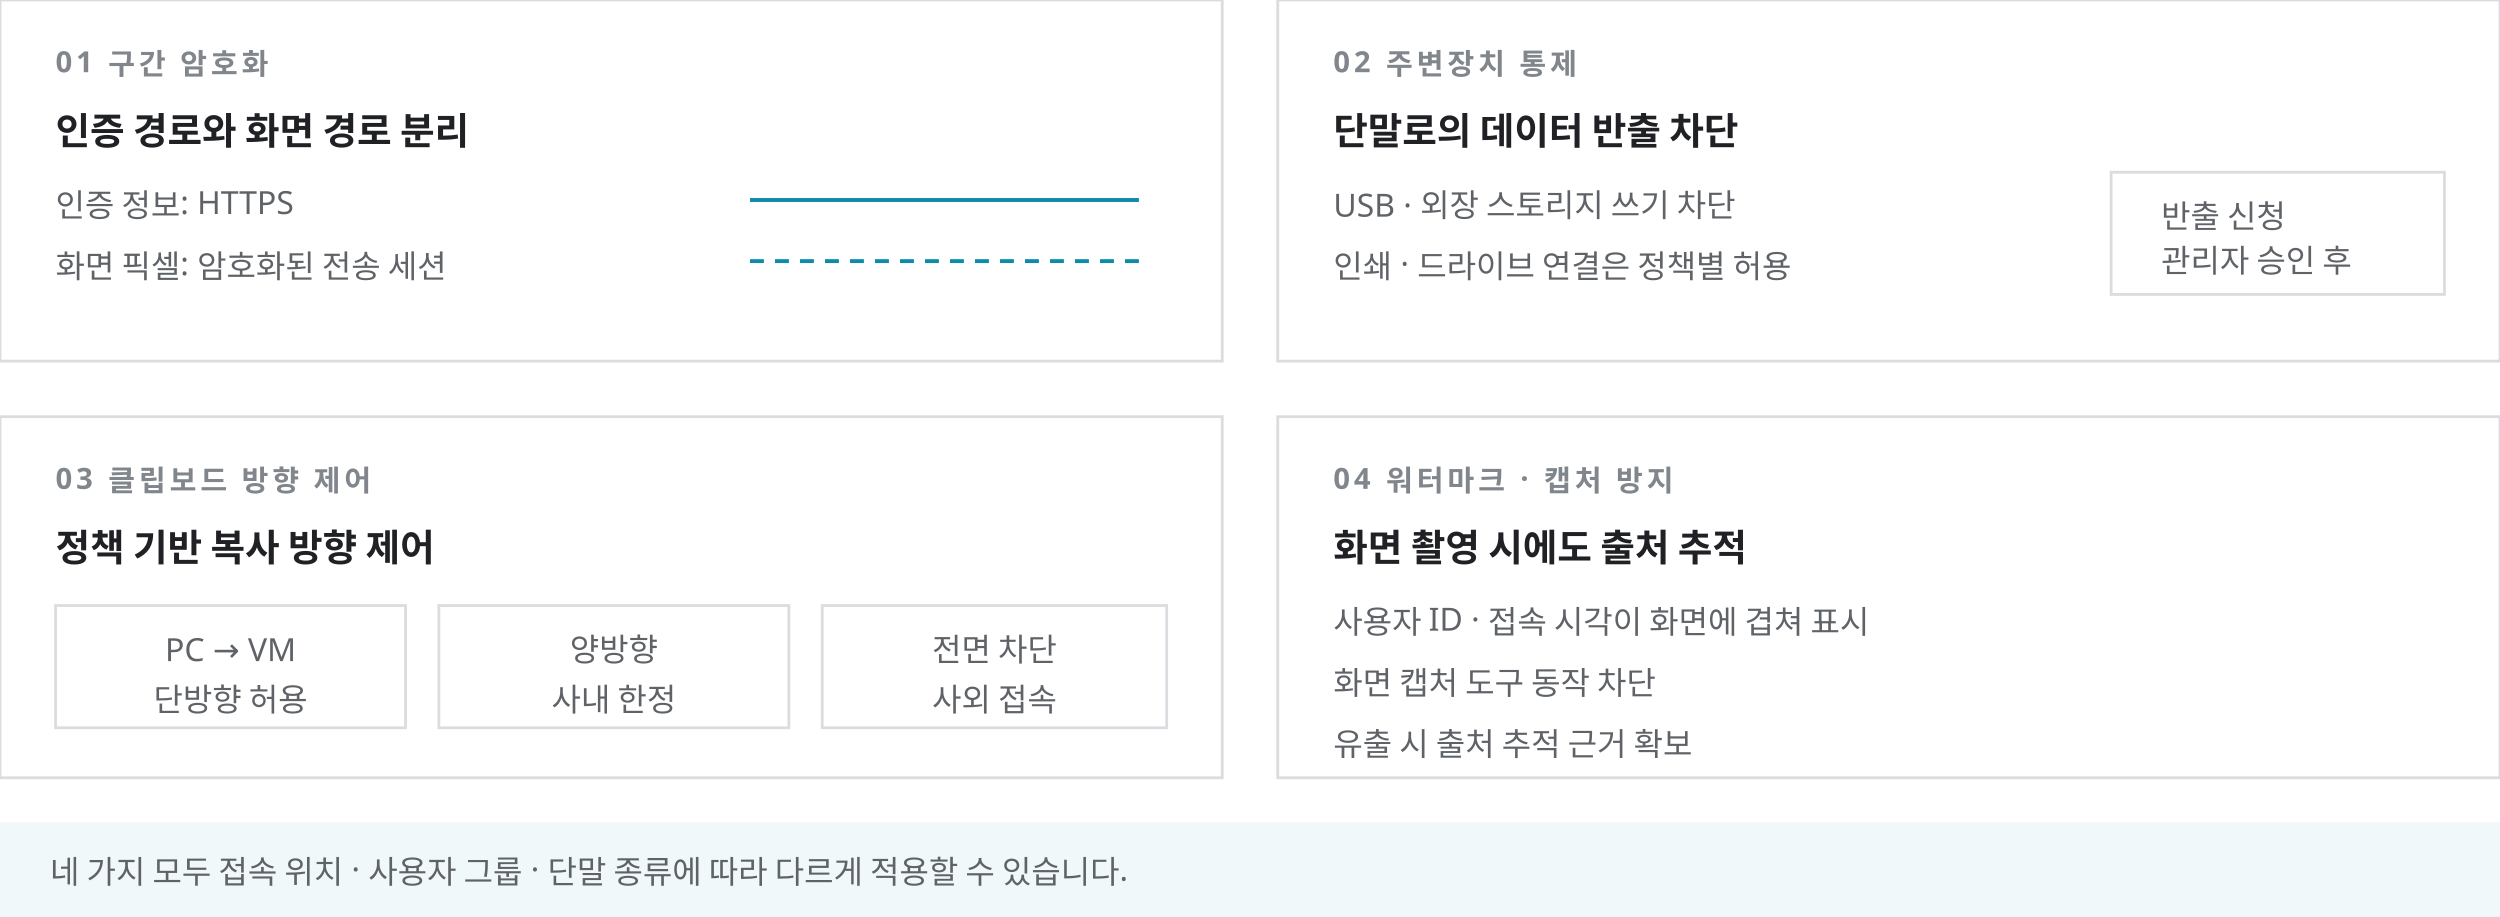
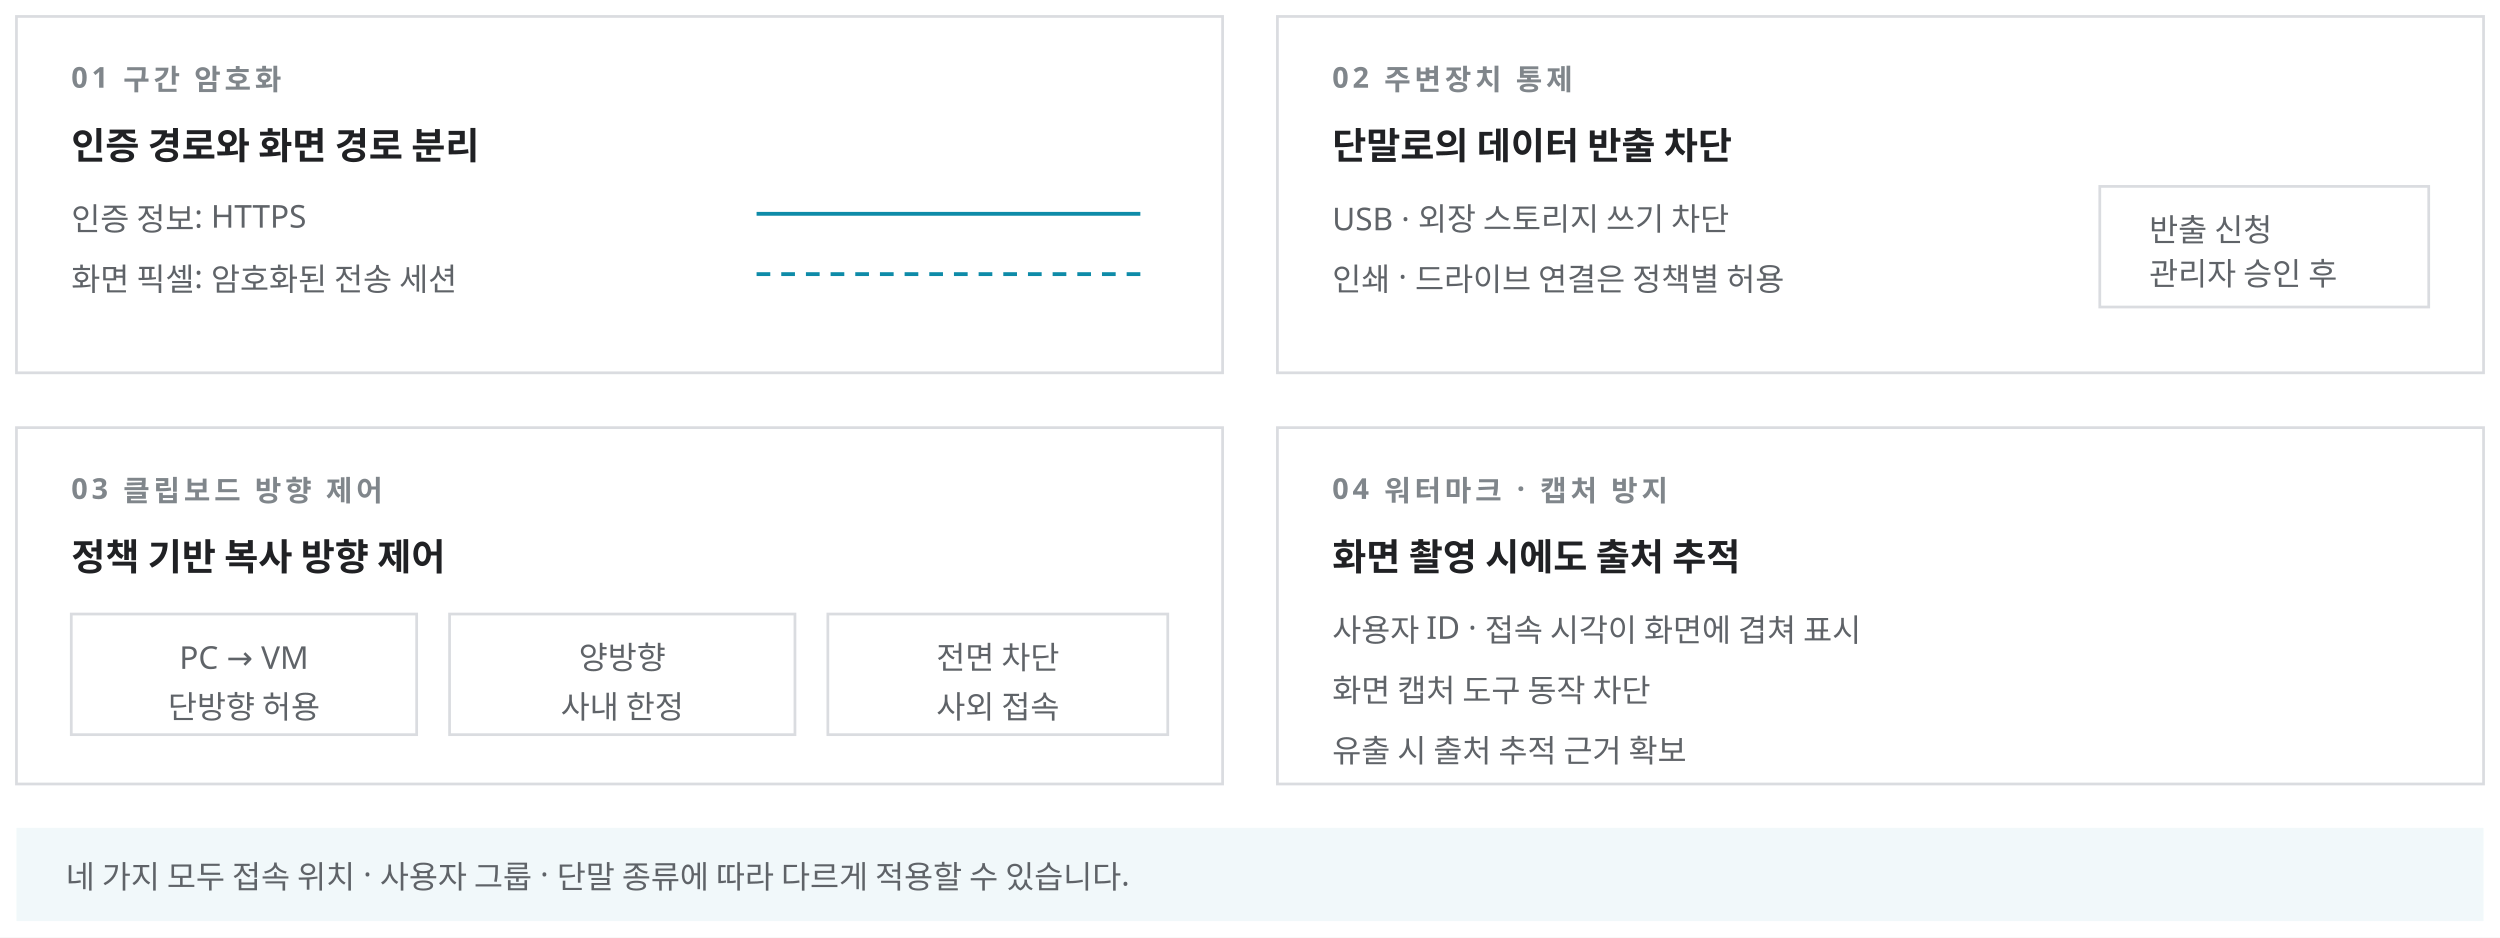
- <svg xmlns="http://www.w3.org/2000/svg" width="900" height="330" viewBox="0 0 900 330" role="img" aria-label="VDI 보안 통제 4축">
+ <svg xmlns="http://www.w3.org/2000/svg" width="912" height="342" viewBox="-6 -6 912 342" role="img" aria-label="VDI 보안 통제 4축">
  <defs>
    <style>.l{font:600 10.5px 'DM Sans','Malgun Gothic','Apple SD Gothic Neo','Noto Sans KR',sans-serif,'Malgun Gothic','Apple SD Gothic Neo','Noto Sans KR',sans-serif;letter-spacing:1.4px;fill:#80868b}.t{font:600 13.5px 'DM Sans','Malgun Gothic','Apple SD Gothic Neo','Noto Sans KR',sans-serif,'Malgun Gothic','Apple SD Gothic Neo','Noto Sans KR',sans-serif;fill:#202124}.s{font:400 11.5px 'DM Sans','Malgun Gothic','Apple SD Gothic Neo','Noto Sans KR',sans-serif,'Malgun Gothic','Apple SD Gothic Neo','Noto Sans KR',sans-serif;fill:#5f6368}.k{fill:#fff;stroke:#dadce0;stroke-width:1}</style>
  </defs>
-   <rect width="100%" height="100%" fill="#ffffff" />
+   <rect x="-6" y="-6" width="912" height="342" fill="#ffffff" />
  <g class="k">
    <rect x="0" y="0" width="440" height="130" rx="0" />
    <rect x="460" y="0" width="440" height="130" rx="0" />
    <rect x="0" y="150" width="440" height="130" rx="0" />
    <rect x="460" y="150" width="440" height="130" rx="0" />
  </g>
  <text x="20" y="26" class="l" fill="#0e8ba8">01 구간 암호화</text>
  <text x="20" y="52" class="t">인증 경로와 화면 경로 분리</text>
  <g class="s">
    <text x="20" y="78">인증 정보: HTTPS</text>
    <text x="20" y="100">화면 픽셀: 암호화된 전송 세션</text>
  </g>
  <g stroke="#0e8ba8" stroke-width="1.4" fill="none">
    <path d="M270 72h140" />
  </g>
  <g stroke="#0e8ba8" stroke-width="1.4" fill="none" stroke-dasharray="5 4">
    <path d="M270 94h140" />
  </g>
  <text x="480" y="26" class="l" fill="#0e8ba8">02 주변장치 통제</text>
  <text x="480" y="52" class="t">단말로의 데이터 반출 차단</text>
  <g class="s">
    <text x="480" y="78">USB · 외장 스토리지 쓰기 차단</text>
    <text x="480" y="100">인쇄 · 드라이브 연결은 정책별 허용</text>
  </g>
  <g class="k">
    <rect x="760" y="62" width="120" height="44" rx="0" />
  </g>
  <text x="778" y="82" class="s">반출 신청</text>
  <text x="778" y="98" class="s" fill="#0e8ba8">관리자 승인 후</text>
  <text x="20" y="176" class="l" fill="#0e8ba8">03 클립보드 방향 제어</text>
  <text x="20" y="202" class="t">정책 기반 복사 방향 제어</text>
  <g class="k">
    <rect x="20" y="218" width="126" height="44" rx="0" />
    <rect x="158" y="218" width="126" height="44" rx="0" />
    <rect x="296" y="218" width="124" height="44" rx="0" />
  </g>
  <g class="s" text-anchor="middle">
    <text x="83" y="238">PC → VM</text>
    <text x="221" y="238">양방향</text>
    <text x="358" y="238">전면 차단</text>
    <text x="83" y="256">단방향 허용</text>
    <text x="221" y="256">사내 한정</text>
    <text x="358" y="256">사외 접속</text>
  </g>
  <text x="480" y="176" class="l" fill="#0e8ba8">04 워터마크 · 캡처 방지</text>
  <text x="480" y="202" class="t">화면 촬영 시에도 출처 추적</text>
  <g class="s">
    <text x="480" y="228">사용자 ID · 접속 시각이 화면에 겹쳐 표시</text>
    <text x="480" y="250">화면 캡처 도구 동작 차단</text>
    <text x="480" y="272">유출 시 출처 추적 근거 확보</text>
  </g>
  <rect x="0" y="296" width="900" height="34" fill="#0e8ba8" opacity=".06" />
  <text x="18" y="318" class="s" font-size="12.5" fill="#0e8ba8">네 가지 모두 접속 위치 · 사용자 그룹 · 단말 종류에 따라 다르게 적용할 수 있습니다.</text>
</svg>
